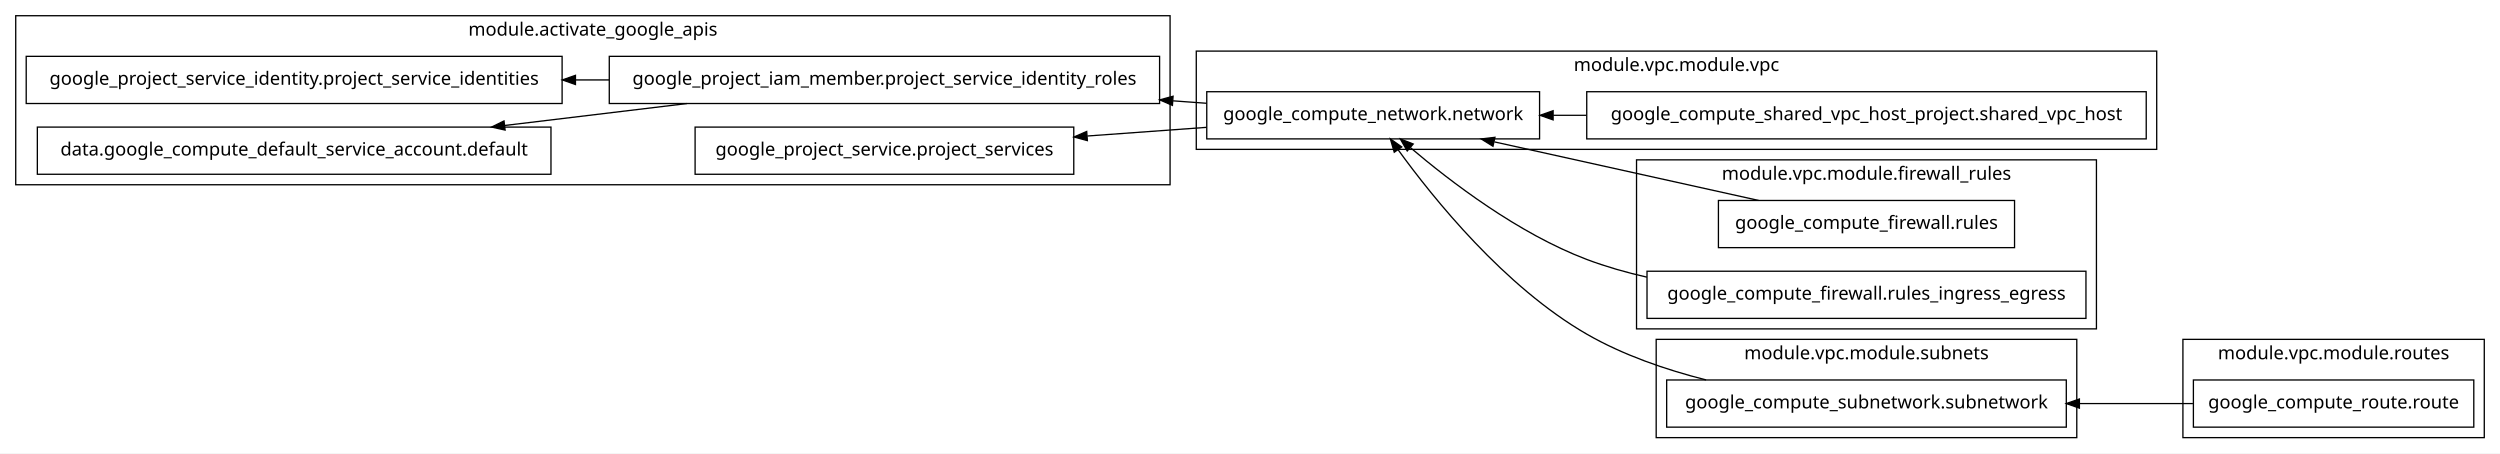
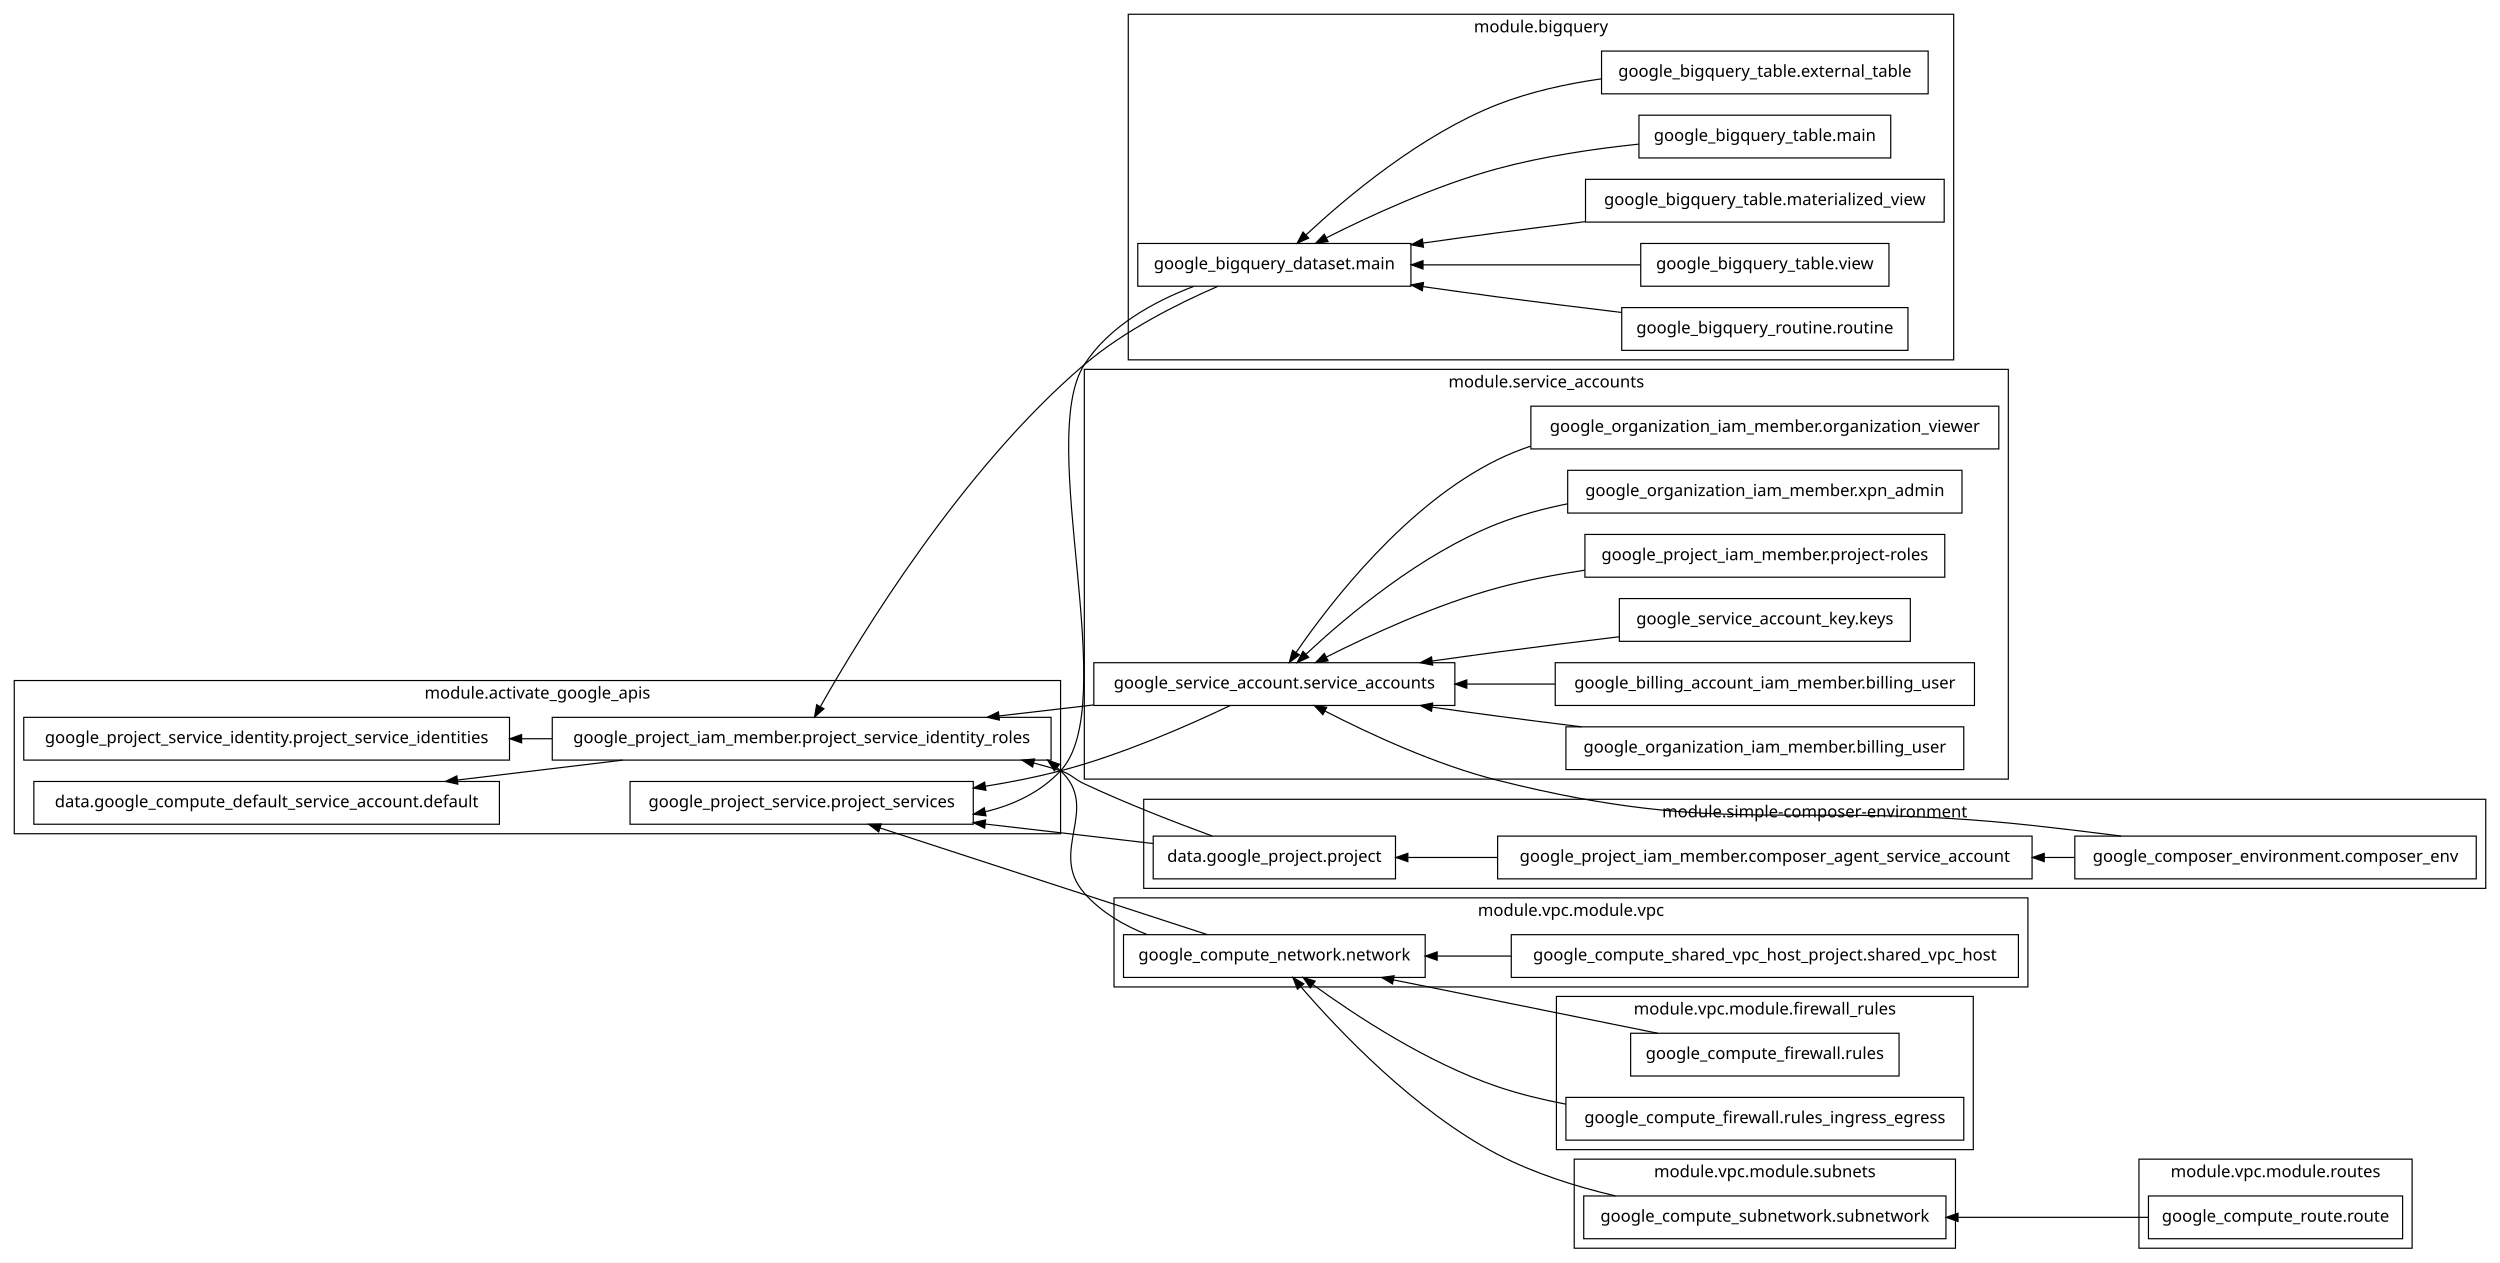
- <svg xmlns="http://www.w3.org/2000/svg" width="1908pt" height="346pt" viewBox="0.00 0.00 1908.00 346.00">
-   <g id="graph0" class="graph" transform="scale(1 1) rotate(0) translate(4 342)">
-     <polygon fill="white" stroke="transparent" points="-4,4 -4,-342 1904,-342 1904,4 -4,4" />
+ <svg xmlns="http://www.w3.org/2000/svg" width="2105pt" height="1063pt" viewBox="0.00 0.00 2105.00 1063.00">
+   <g id="graph0" class="graph" transform="scale(1 1) rotate(0) translate(4 1059)">
+     <polygon fill="white" stroke="transparent" points="-4,4 -4,-1059 2101,-1059 2101,4 -4,4" />
    <g id="clust1" class="cluster">
-       <polygon fill="none" stroke="black" points="8,-201 8,-330 889,-330 889,-201 8,-201" />
-       <text text-anchor="middle" x="448.5" y="-314.8" font-family="sans-serif" font-size="14.00">module.activate_google_apis</text>
+       <polygon fill="none" stroke="black" points="8,-357 8,-486 889,-486 889,-357 8,-357" />
+       <text text-anchor="middle" x="448.5" y="-470.8" font-family="sans-serif" font-size="14.00">module.activate_google_apis</text>
    </g>
    <g id="clust2" class="cluster">
-       <polygon fill="none" stroke="black" points="1245,-91 1245,-220 1596,-220 1596,-91 1245,-91" />
-       <text text-anchor="middle" x="1420.5" y="-204.8" font-family="sans-serif" font-size="14.00">module.vpc.module.firewall_rules</text>
+       <polygon fill="none" stroke="black" points="946,-756 946,-1047 1641,-1047 1641,-756 946,-756" />
+       <text text-anchor="middle" x="1293.5" y="-1031.8" font-family="sans-serif" font-size="14.00">module.bigquery</text>
    </g>
    <g id="clust3" class="cluster">
-       <polygon fill="none" stroke="black" points="1662,-8 1662,-83 1892,-83 1892,-8 1662,-8" />
-       <text text-anchor="middle" x="1777" y="-67.8" font-family="sans-serif" font-size="14.00">module.vpc.module.routes</text>
+       <polygon fill="none" stroke="black" points="909,-403 909,-748 1687,-748 1687,-403 909,-403" />
+       <text text-anchor="middle" x="1298" y="-732.8" font-family="sans-serif" font-size="14.00">module.service_accounts</text>
    </g>
    <g id="clust4" class="cluster">
-       <polygon fill="none" stroke="black" points="1260,-8 1260,-83 1581,-83 1581,-8 1260,-8" />
-       <text text-anchor="middle" x="1420.5" y="-67.8" font-family="sans-serif" font-size="14.00">module.vpc.module.subnets</text>
+       <polygon fill="none" stroke="black" points="959,-311 959,-386 2089,-386 2089,-311 959,-311" />
+       <text text-anchor="middle" x="1524" y="-370.8" font-family="sans-serif" font-size="14.00">module.simple-composer-environment</text>
    </g>
    <g id="clust5" class="cluster">
-       <polygon fill="none" stroke="black" points="909,-228 909,-303 1642,-303 1642,-228 909,-228" />
-       <text text-anchor="middle" x="1275.5" y="-287.8" font-family="sans-serif" font-size="14.00">module.vpc.module.vpc</text>
+       <polygon fill="none" stroke="black" points="1306.5,-91 1306.5,-220 1657.5,-220 1657.5,-91 1306.5,-91" />
+       <text text-anchor="middle" x="1482" y="-204.8" font-family="sans-serif" font-size="14.00">module.vpc.module.firewall_rules</text>
+     </g>
+     <g id="clust6" class="cluster">
+       <polygon fill="none" stroke="black" points="1797,-8 1797,-83 2027,-83 2027,-8 1797,-8" />
+       <text text-anchor="middle" x="1912" y="-67.8" font-family="sans-serif" font-size="14.00">module.vpc.module.routes</text>
+     </g>
+     <g id="clust7" class="cluster">
+       <polygon fill="none" stroke="black" points="1321.5,-8 1321.5,-83 1642.5,-83 1642.5,-8 1321.5,-8" />
+       <text text-anchor="middle" x="1482" y="-67.8" font-family="sans-serif" font-size="14.00">module.vpc.module.subnets</text>
+     </g>
+     <g id="clust8" class="cluster">
+       <polygon fill="none" stroke="black" points="934,-228 934,-303 1703.5,-303 1703.5,-228 934,-228" />
+       <text text-anchor="middle" x="1318.75" y="-287.8" font-family="sans-serif" font-size="14.00">module.vpc.module.vpc</text>
    </g>
    <g id="node1" class="node">
-       <polygon fill="none" stroke="black" points="416.5,-245 24.5,-245 24.5,-209 416.5,-209 416.5,-245" />
-       <text text-anchor="middle" x="220.5" y="-223.3" font-family="sans-serif" font-size="14.00">data.google_compute_default_service_account.default</text>
+       <polygon fill="none" stroke="black" points="416.5,-401 24.5,-401 24.5,-365 416.5,-365 416.5,-401" />
+       <text text-anchor="middle" x="220.5" y="-379.3" font-family="sans-serif" font-size="14.00">data.google_compute_default_service_account.default</text>
    </g>
    <g id="node2" class="node">
-       <polygon fill="none" stroke="black" points="881,-299 461,-299 461,-263 881,-263 881,-299" />
-       <text text-anchor="middle" x="671" y="-277.3" font-family="sans-serif" font-size="14.00">google_project_iam_member.project_service_identity_roles</text>
+       <polygon fill="none" stroke="black" points="881,-455 461,-455 461,-419 881,-419 881,-455" />
+       <text text-anchor="middle" x="671" y="-433.3" font-family="sans-serif" font-size="14.00">google_project_iam_member.project_service_identity_roles</text>
    </g>
    <g id="edge1" class="edge">
-       <path fill="none" stroke="black" d="M520.34,-262.98C475.7,-257.61 426.61,-251.7 381.34,-246.25" />
-       <polygon fill="black" stroke="black" points="381.49,-242.74 371.14,-245.02 380.65,-249.69 381.49,-242.74" />
+       <path fill="none" stroke="black" d="M520.34,-418.98C475.7,-413.61 426.61,-407.7 381.34,-402.25" />
+       <polygon fill="black" stroke="black" points="381.49,-398.74 371.14,-401.02 380.65,-405.69 381.49,-398.74" />
    </g>
    <g id="node4" class="node">
-       <polygon fill="none" stroke="black" points="425,-299 16,-299 16,-263 425,-263 425,-299" />
-       <text text-anchor="middle" x="220.5" y="-277.3" font-family="sans-serif" font-size="14.00">google_project_service_identity.project_service_identities</text>
+       <polygon fill="none" stroke="black" points="425,-455 16,-455 16,-419 425,-419 425,-455" />
+       <text text-anchor="middle" x="220.5" y="-433.3" font-family="sans-serif" font-size="14.00">google_project_service_identity.project_service_identities</text>
    </g>
    <g id="edge2" class="edge">
-       <path fill="none" stroke="black" d="M460.85,-281C452.32,-281 443.75,-281 435.21,-281" />
-       <polygon fill="black" stroke="black" points="435.19,-277.5 425.19,-281 435.19,-284.5 435.19,-277.5" />
+       <path fill="none" stroke="black" d="M460.85,-437C452.32,-437 443.75,-437 435.21,-437" />
+       <polygon fill="black" stroke="black" points="435.19,-433.5 425.19,-437 435.19,-440.5 435.19,-433.5" />
    </g>
    <g id="node3" class="node">
-       <polygon fill="none" stroke="black" points="815.5,-245 526.5,-245 526.5,-209 815.5,-209 815.5,-245" />
-       <text text-anchor="middle" x="671" y="-223.3" font-family="sans-serif" font-size="14.00">google_project_service.project_services</text>
+       <polygon fill="none" stroke="black" points="815.5,-401 526.5,-401 526.5,-365 815.5,-365 815.5,-401" />
+       <text text-anchor="middle" x="671" y="-379.3" font-family="sans-serif" font-size="14.00">google_project_service.project_services</text>
    </g>
    <g id="node5" class="node">
-       <polygon fill="none" stroke="black" points="1533.5,-189 1307.5,-189 1307.5,-153 1533.5,-153 1533.5,-189" />
-       <text text-anchor="middle" x="1420.5" y="-167.3" font-family="sans-serif" font-size="14.00">google_compute_firewall.rules</text>
+       <polygon fill="none" stroke="black" points="1184,-854 954,-854 954,-818 1184,-818 1184,-854" />
+       <text text-anchor="middle" x="1069" y="-832.3" font-family="sans-serif" font-size="14.00">google_bigquery_dataset.main</text>
+     </g>
+     <g id="edge3" class="edge">
+       <path fill="none" stroke="black" d="M1021.56,-817.97C987.97,-803.46 942.74,-780.76 909,-752 805.64,-663.89 720.11,-523.09 686.88,-464.24" />
+       <polygon fill="black" stroke="black" points="689.75,-462.22 681.82,-455.2 683.64,-465.63 689.75,-462.22" />
+     </g>
+     <g id="edge4" class="edge">
+       <path fill="none" stroke="black" d="M1001.07,-817.85C967.6,-805.12 929.86,-784.43 909,-752 867.82,-687.97 941.04,-465.56 889,-410 872.06,-391.92 849.66,-381.3 825.68,-375.52" />
+       <polygon fill="black" stroke="black" points="826.2,-372.05 815.69,-373.39 824.74,-378.9 826.2,-372.05" />
+     </g>
+     <g id="node6" class="node">
+       <polygon fill="none" stroke="black" points="1602.5,-800 1361.5,-800 1361.5,-764 1602.5,-764 1602.5,-800" />
+       <text text-anchor="middle" x="1482" y="-778.3" font-family="sans-serif" font-size="14.00">google_bigquery_routine.routine</text>
+     </g>
+     <g id="edge5" class="edge">
+       <path fill="none" stroke="black" d="M1361.49,-795.88C1327.69,-799.95 1290.88,-804.51 1257,-809 1236.65,-811.7 1215.07,-814.69 1194.08,-817.67" />
+       <polygon fill="black" stroke="black" points="1193.57,-814.21 1184.16,-819.08 1194.56,-821.14 1193.57,-814.21" />
+     </g>
+     <g id="node7" class="node">
+       <polygon fill="none" stroke="black" points="1619.5,-1016 1344.5,-1016 1344.5,-980 1619.5,-980 1619.5,-1016" />
+       <text text-anchor="middle" x="1482" y="-994.3" font-family="sans-serif" font-size="14.00">google_bigquery_table.external_table</text>
+     </g>
+     <g id="edge6" class="edge">
+       <path fill="none" stroke="black" d="M1344.45,-992.63C1314.92,-988.44 1284.36,-981.7 1257,-971 1192.44,-945.76 1129.68,-892.92 1095.81,-861.35" />
+       <polygon fill="black" stroke="black" points="1097.91,-858.52 1088.23,-854.19 1093.1,-863.61 1097.91,-858.52" />
+     </g>
+     <g id="node8" class="node">
+       <polygon fill="none" stroke="black" points="1588,-962 1376,-962 1376,-926 1588,-926 1588,-962" />
+       <text text-anchor="middle" x="1482" y="-940.3" font-family="sans-serif" font-size="14.00">google_bigquery_table.main</text>
+     </g>
+     <g id="edge7" class="edge">
+       <path fill="none" stroke="black" d="M1375.8,-937.63C1337.9,-933.69 1295.09,-927.31 1257,-917 1205.53,-903.07 1149.84,-877.46 1112.75,-858.76" />
+       <polygon fill="black" stroke="black" points="1114.23,-855.59 1103.73,-854.16 1111.05,-861.82 1114.23,-855.59" />
    </g>
    <g id="node9" class="node">
-       <polygon fill="none" stroke="black" points="1171,-272 917,-272 917,-236 1171,-236 1171,-272" />
-       <text text-anchor="middle" x="1044" y="-250.3" font-family="sans-serif" font-size="14.00">google_compute_network.network</text>
-     </g>
-     <g id="edge3" class="edge">
-       <path fill="none" stroke="black" d="M1338.24,-189.01C1278.84,-202.17 1198.22,-220.04 1136.54,-233.71" />
-       <polygon fill="black" stroke="black" points="1135.43,-230.37 1126.43,-235.95 1136.95,-237.21 1135.43,-230.37" />
-     </g>
-     <g id="node6" class="node">
-       <polygon fill="none" stroke="black" points="1588,-135 1253,-135 1253,-99 1588,-99 1588,-135" />
-       <text text-anchor="middle" x="1420.5" y="-113.3" font-family="sans-serif" font-size="14.00">google_compute_firewall.rules_ingress_egress</text>
-     </g>
-     <g id="edge4" class="edge">
-       <path fill="none" stroke="black" d="M1252.91,-130.48C1237.15,-134.04 1221.61,-138.48 1207,-144 1154.75,-163.75 1102.83,-203.47 1072.35,-229.38" />
-       <polygon fill="black" stroke="black" points="1069.99,-226.79 1064.7,-235.97 1074.56,-232.09 1069.99,-226.79" />
-     </g>
-     <g id="node7" class="node">
-       <polygon fill="none" stroke="black" points="1884,-52 1670,-52 1670,-16 1884,-16 1884,-52" />
-       <text text-anchor="middle" x="1777" y="-30.3" font-family="sans-serif" font-size="14.00">google_compute_route.route</text>
-     </g>
-     <g id="node8" class="node">
-       <polygon fill="none" stroke="black" points="1573,-52 1268,-52 1268,-16 1573,-16 1573,-52" />
-       <text text-anchor="middle" x="1420.5" y="-30.3" font-family="sans-serif" font-size="14.00">google_compute_subnetwork.subnetwork</text>
-     </g>
-     <g id="edge5" class="edge">
-       <path fill="none" stroke="black" d="M1669.64,-34C1642.46,-34 1612.61,-34 1583.33,-34" />
-       <polygon fill="black" stroke="black" points="1583,-30.5 1573,-34 1583,-37.5 1583,-30.5" />
-     </g>
-     <g id="edge6" class="edge">
-       <path fill="none" stroke="black" d="M1298.1,-52.04C1267.07,-59.88 1234.68,-71.06 1207,-87 1144.3,-123.11 1090.02,-190.46 1063.08,-227.64" />
-       <polygon fill="black" stroke="black" points="1060.1,-225.8 1057.14,-235.97 1065.8,-229.86 1060.1,-225.8" />
-     </g>
-     <g id="edge7" class="edge">
-       <path fill="none" stroke="black" d="M916.88,-263.18C908.5,-263.79 899.94,-264.41 891.28,-265.04" />
-       <polygon fill="black" stroke="black" points="890.79,-261.57 881.07,-265.78 891.29,-268.55 890.79,-261.57" />
+       <polygon fill="none" stroke="black" points="1633,-908 1331,-908 1331,-872 1633,-872 1633,-908" />
+       <text text-anchor="middle" x="1482" y="-886.3" font-family="sans-serif" font-size="14.00">google_bigquery_table.materialized_view</text>
    </g>
    <g id="edge8" class="edge">
-       <path fill="none" stroke="black" d="M916.88,-244.82C887.63,-242.69 856.17,-240.4 825.87,-238.2" />
-       <polygon fill="black" stroke="black" points="825.88,-234.69 815.65,-237.45 825.37,-241.67 825.88,-234.69" />
+       <path fill="none" stroke="black" d="M1330.93,-872.4C1306.22,-869.36 1280.88,-866.16 1257,-863 1236.65,-860.3 1215.07,-857.31 1194.08,-854.33" />
+       <polygon fill="black" stroke="black" points="1194.56,-850.86 1184.16,-852.92 1193.57,-857.79 1194.56,-850.86" />
    </g>
    <g id="node10" class="node">
-       <polygon fill="none" stroke="black" points="1634,-272 1207,-272 1207,-236 1634,-236 1634,-272" />
-       <text text-anchor="middle" x="1420.5" y="-250.3" font-family="sans-serif" font-size="14.00">google_compute_shared_vpc_host_project.shared_vpc_host</text>
+       <polygon fill="none" stroke="black" points="1586.5,-854 1377.5,-854 1377.5,-818 1586.5,-818 1586.5,-854" />
+       <text text-anchor="middle" x="1482" y="-832.3" font-family="sans-serif" font-size="14.00">google_bigquery_table.view</text>
    </g>
    <g id="edge9" class="edge">
-       <path fill="none" stroke="black" d="M1206.81,-254C1198.25,-254 1189.77,-254 1181.43,-254" />
-       <polygon fill="black" stroke="black" points="1181.33,-250.5 1171.33,-254 1181.33,-257.5 1181.33,-250.5" />
+       <path fill="none" stroke="black" d="M1377.29,-836C1321.65,-836 1252.69,-836 1194.21,-836" />
+       <polygon fill="black" stroke="black" points="1194.17,-832.5 1184.17,-836 1194.17,-839.5 1194.17,-832.5" />
+     </g>
+     <g id="node11" class="node">
+       <polygon fill="none" stroke="black" points="1658.5,-501 1305.5,-501 1305.5,-465 1658.5,-465 1658.5,-501" />
+       <text text-anchor="middle" x="1482" y="-479.3" font-family="sans-serif" font-size="14.00">google_billing_account_iam_member.billing_user</text>
+     </g>
+     <g id="node16" class="node">
+       <polygon fill="none" stroke="black" points="1221,-501 917,-501 917,-465 1221,-465 1221,-501" />
+       <text text-anchor="middle" x="1069" y="-479.3" font-family="sans-serif" font-size="14.00">google_service_account.service_accounts</text>
+     </g>
+     <g id="edge10" class="edge">
+       <path fill="none" stroke="black" d="M1305.21,-483C1280.58,-483 1255.38,-483 1231.05,-483" />
+       <polygon fill="black" stroke="black" points="1231.04,-479.5 1221.04,-483 1231.04,-486.5 1231.04,-479.5" />
+     </g>
+     <g id="node12" class="node">
+       <polygon fill="none" stroke="black" points="1649.5,-447 1314.5,-447 1314.5,-411 1649.5,-411 1649.5,-447" />
+       <text text-anchor="middle" x="1482" y="-425.3" font-family="sans-serif" font-size="14.00">google_organization_iam_member.billing_user</text>
+     </g>
+     <g id="edge11" class="edge">
+       <path fill="none" stroke="black" d="M1327.61,-447.01C1303.95,-449.92 1279.81,-452.98 1257,-456 1239.15,-458.36 1220.36,-460.96 1201.85,-463.57" />
+       <polygon fill="black" stroke="black" points="1201.32,-460.11 1191.91,-464.98 1202.3,-467.04 1201.32,-460.11" />
+     </g>
+     <g id="node13" class="node">
+       <polygon fill="none" stroke="black" points="1679,-717 1285,-717 1285,-681 1679,-681 1679,-717" />
+       <text text-anchor="middle" x="1482" y="-695.3" font-family="sans-serif" font-size="14.00">google_organization_iam_member.organization_viewer</text>
+     </g>
+     <g id="edge12" class="edge">
+       <path fill="none" stroke="black" d="M1284.76,-683.34C1275.19,-680.1 1265.88,-676.35 1257,-672 1180.17,-634.38 1116.58,-552.19 1087.32,-509.66" />
+       <polygon fill="black" stroke="black" points="1090.11,-507.54 1081.61,-501.22 1084.32,-511.47 1090.11,-507.54" />
+     </g>
+     <g id="node14" class="node">
+       <polygon fill="none" stroke="black" points="1648,-663 1316,-663 1316,-627 1648,-627 1648,-663" />
+       <text text-anchor="middle" x="1482" y="-641.3" font-family="sans-serif" font-size="14.00">google_organization_iam_member.xpn_admin</text>
+     </g>
+     <g id="edge13" class="edge">
+       <path fill="none" stroke="black" d="M1315.92,-634.78C1295.69,-630.72 1275.61,-625.27 1257,-618 1192.44,-592.76 1129.68,-539.92 1095.81,-508.35" />
+       <polygon fill="black" stroke="black" points="1097.91,-505.52 1088.23,-501.19 1093.1,-510.61 1097.91,-505.52" />
+     </g>
+     <g id="node15" class="node">
+       <polygon fill="none" stroke="black" points="1633.5,-609 1330.5,-609 1330.5,-573 1633.5,-573 1633.5,-609" />
+       <text text-anchor="middle" x="1482" y="-587.3" font-family="sans-serif" font-size="14.00">google_project_iam_member.project-roles</text>
+     </g>
+     <g id="edge14" class="edge">
+       <path fill="none" stroke="black" d="M1330.44,-578.92C1305.67,-575.2 1280.44,-570.35 1257,-564 1205.53,-550.07 1149.84,-524.46 1112.75,-505.76" />
+       <polygon fill="black" stroke="black" points="1114.23,-502.59 1103.73,-501.16 1111.05,-508.82 1114.23,-502.59" />
+     </g>
+     <g id="edge15" class="edge">
+       <path fill="none" stroke="black" d="M916.88,-465.45C890.82,-462.42 863.62,-459.26 837.22,-456.19" />
+       <polygon fill="black" stroke="black" points="837.48,-452.7 827.14,-455.02 836.67,-459.65 837.48,-452.7" />
+     </g>
+     <g id="edge16" class="edge">
+       <path fill="none" stroke="black" d="M1031.94,-464.99C996.47,-448.07 940.31,-423.4 889,-410 868.79,-404.72 847.23,-400.46 825.85,-397.03" />
+       <polygon fill="black" stroke="black" points="826.13,-393.53 815.71,-395.46 825.06,-400.45 826.13,-393.53" />
+     </g>
+     <g id="node17" class="node">
+       <polygon fill="none" stroke="black" points="1604.5,-555 1359.5,-555 1359.5,-519 1604.5,-519 1604.5,-555" />
+       <text text-anchor="middle" x="1482" y="-533.3" font-family="sans-serif" font-size="14.00">google_service_account_key.keys</text>
+     </g>
+     <g id="edge17" class="edge">
+       <path fill="none" stroke="black" d="M1359.45,-522.87C1326.21,-518.87 1290.2,-514.4 1257,-510 1239.15,-507.64 1220.36,-505.04 1201.85,-502.43" />
+       <polygon fill="black" stroke="black" points="1202.3,-498.96 1191.91,-501.02 1201.32,-505.89 1202.3,-498.96" />
+     </g>
+     <g id="node18" class="node">
+       <polygon fill="none" stroke="black" points="1171,-355 967,-355 967,-319 1171,-319 1171,-355" />
+       <text text-anchor="middle" x="1069" y="-333.3" font-family="sans-serif" font-size="14.00">data.google_project.project</text>
+     </g>
+     <g id="edge18" class="edge">
+       <path fill="none" stroke="black" d="M1016.8,-355.02C985.28,-366.59 944.29,-382.5 909,-399 899.81,-403.3 898.65,-406.87 889,-410 881.64,-412.39 874.07,-414.56 866.38,-416.55" />
+       <polygon fill="black" stroke="black" points="865.44,-413.17 856.57,-418.97 867.12,-419.97 865.44,-413.17" />
+     </g>
+     <g id="edge19" class="edge">
+       <path fill="none" stroke="black" d="M966.79,-348.76C923.9,-353.74 872.96,-359.66 825.6,-365.16" />
+       <polygon fill="black" stroke="black" points="825.09,-361.69 815.56,-366.32 825.89,-368.65 825.09,-361.69" />
+     </g>
+     <g id="node19" class="node">
+       <polygon fill="none" stroke="black" points="2081,-355 1743,-355 1743,-319 2081,-319 2081,-355" />
+       <text text-anchor="middle" x="1912" y="-333.3" font-family="sans-serif" font-size="14.00">google_composer_environment.composer_env</text>
+     </g>
+     <g id="edge20" class="edge">
+       <path fill="none" stroke="black" d="M1781.88,-355.03C1757.06,-358.23 1731.24,-361.37 1707,-364 1507.46,-385.62 1451.64,-353.02 1257,-402 1204.81,-415.13 1148.62,-441.26 1111.61,-460.3" />
+       <polygon fill="black" stroke="black" points="1109.88,-457.25 1102.63,-464.97 1113.11,-463.46 1109.88,-457.25" />
+     </g>
+     <g id="node20" class="node">
+       <polygon fill="none" stroke="black" points="1707,-355 1257,-355 1257,-319 1707,-319 1707,-355" />
+       <text text-anchor="middle" x="1482" y="-333.3" font-family="sans-serif" font-size="14.00">google_project_iam_member.composer_agent_service_account</text>
+     </g>
+     <g id="edge21" class="edge">
+       <path fill="none" stroke="black" d="M1742.76,-337C1734.35,-337 1725.84,-337 1717.29,-337" />
+       <polygon fill="black" stroke="black" points="1717.23,-333.5 1707.23,-337 1717.23,-340.5 1717.23,-333.5" />
+     </g>
+     <g id="edge22" class="edge">
+       <path fill="none" stroke="black" d="M1256.86,-337C1230.84,-337 1205.23,-337 1181.7,-337" />
+       <polygon fill="black" stroke="black" points="1181.4,-333.5 1171.4,-337 1181.4,-340.5 1181.4,-333.5" />
+     </g>
+     <g id="node21" class="node">
+       <polygon fill="none" stroke="black" points="1595,-189 1369,-189 1369,-153 1595,-153 1595,-189" />
+       <text text-anchor="middle" x="1482" y="-167.3" font-family="sans-serif" font-size="14.00">google_compute_firewall.rules</text>
+     </g>
+     <g id="node25" class="node">
+       <polygon fill="none" stroke="black" points="1196,-272 942,-272 942,-236 1196,-236 1196,-272" />
+       <text text-anchor="middle" x="1069" y="-250.3" font-family="sans-serif" font-size="14.00">google_compute_network.network</text>
+     </g>
+     <g id="edge23" class="edge">
+       <path fill="none" stroke="black" d="M1391.82,-189.01C1326.22,-202.26 1237.05,-220.26 1169.21,-233.96" />
+       <polygon fill="black" stroke="black" points="1168.47,-230.54 1159.36,-235.95 1169.86,-237.41 1168.47,-230.54" />
+     </g>
+     <g id="node22" class="node">
+       <polygon fill="none" stroke="black" points="1649.5,-135 1314.5,-135 1314.5,-99 1649.5,-99 1649.5,-135" />
+       <text text-anchor="middle" x="1482" y="-113.3" font-family="sans-serif" font-size="14.00">google_compute_firewall.rules_ingress_egress</text>
+     </g>
+     <g id="edge24" class="edge">
+       <path fill="none" stroke="black" d="M1314.44,-129.3C1294.81,-133.03 1275.28,-137.82 1257,-144 1197.87,-163.98 1136.93,-204.19 1101.31,-230.06" />
+       <polygon fill="black" stroke="black" points="1099.23,-227.25 1093.24,-235.99 1103.37,-232.89 1099.23,-227.25" />
+     </g>
+     <g id="node23" class="node">
+       <polygon fill="none" stroke="black" points="2019,-52 1805,-52 1805,-16 2019,-16 2019,-52" />
+       <text text-anchor="middle" x="1912" y="-30.3" font-family="sans-serif" font-size="14.00">google_compute_route.route</text>
+     </g>
+     <g id="node24" class="node">
+       <polygon fill="none" stroke="black" points="1634.5,-52 1329.5,-52 1329.5,-16 1634.5,-16 1634.5,-52" />
+       <text text-anchor="middle" x="1482" y="-30.3" font-family="sans-serif" font-size="14.00">google_compute_subnetwork.subnetwork</text>
+     </g>
+     <g id="edge25" class="edge">
+       <path fill="none" stroke="black" d="M1804.93,-34C1756.67,-34 1698.49,-34 1644.94,-34" />
+       <polygon fill="black" stroke="black" points="1644.65,-30.5 1634.65,-34 1644.65,-37.5 1644.65,-30.5" />
+     </g>
+     <g id="edge26" class="edge">
+       <path fill="none" stroke="black" d="M1356.17,-52.05C1322.75,-59.91 1287.47,-71.11 1257,-87 1187.57,-123.2 1123.38,-190.99 1091.35,-228.1" />
+       <polygon fill="black" stroke="black" points="1088.46,-226.08 1084.64,-235.96 1093.79,-230.62 1088.46,-226.08" />
+     </g>
+     <g id="edge27" class="edge">
+       <path fill="none" stroke="black" d="M961.89,-272.06C941.96,-279.87 923.01,-291.04 909,-307 878.24,-342.05 923.08,-378.17 889,-410 888.02,-410.91 887.04,-411.8 886.03,-412.67" />
+       <polygon fill="black" stroke="black" points="883.74,-410.02 878.09,-418.98 888.1,-415.5 883.74,-410.02" />
+     </g>
+     <g id="edge28" class="edge">
+       <path fill="none" stroke="black" d="M1012.52,-272.07C940.16,-295.65 813.76,-336.82 736.99,-361.83" />
+       <polygon fill="black" stroke="black" points="735.85,-358.52 727.42,-364.95 738.01,-365.18 735.85,-358.52" />
+     </g>
+     <g id="node26" class="node">
+       <polygon fill="none" stroke="black" points="1695.5,-272 1268.5,-272 1268.5,-236 1695.5,-236 1695.5,-272" />
+       <text text-anchor="middle" x="1482" y="-250.3" font-family="sans-serif" font-size="14.00">google_compute_shared_vpc_host_project.shared_vpc_host</text>
+     </g>
+     <g id="edge29" class="edge">
+       <path fill="none" stroke="black" d="M1268.28,-254C1247.16,-254 1226.15,-254 1206.14,-254" />
+       <polygon fill="black" stroke="black" points="1206.08,-250.5 1196.08,-254 1206.08,-257.5 1206.08,-250.5" />
    </g>
  </g>
</svg>
